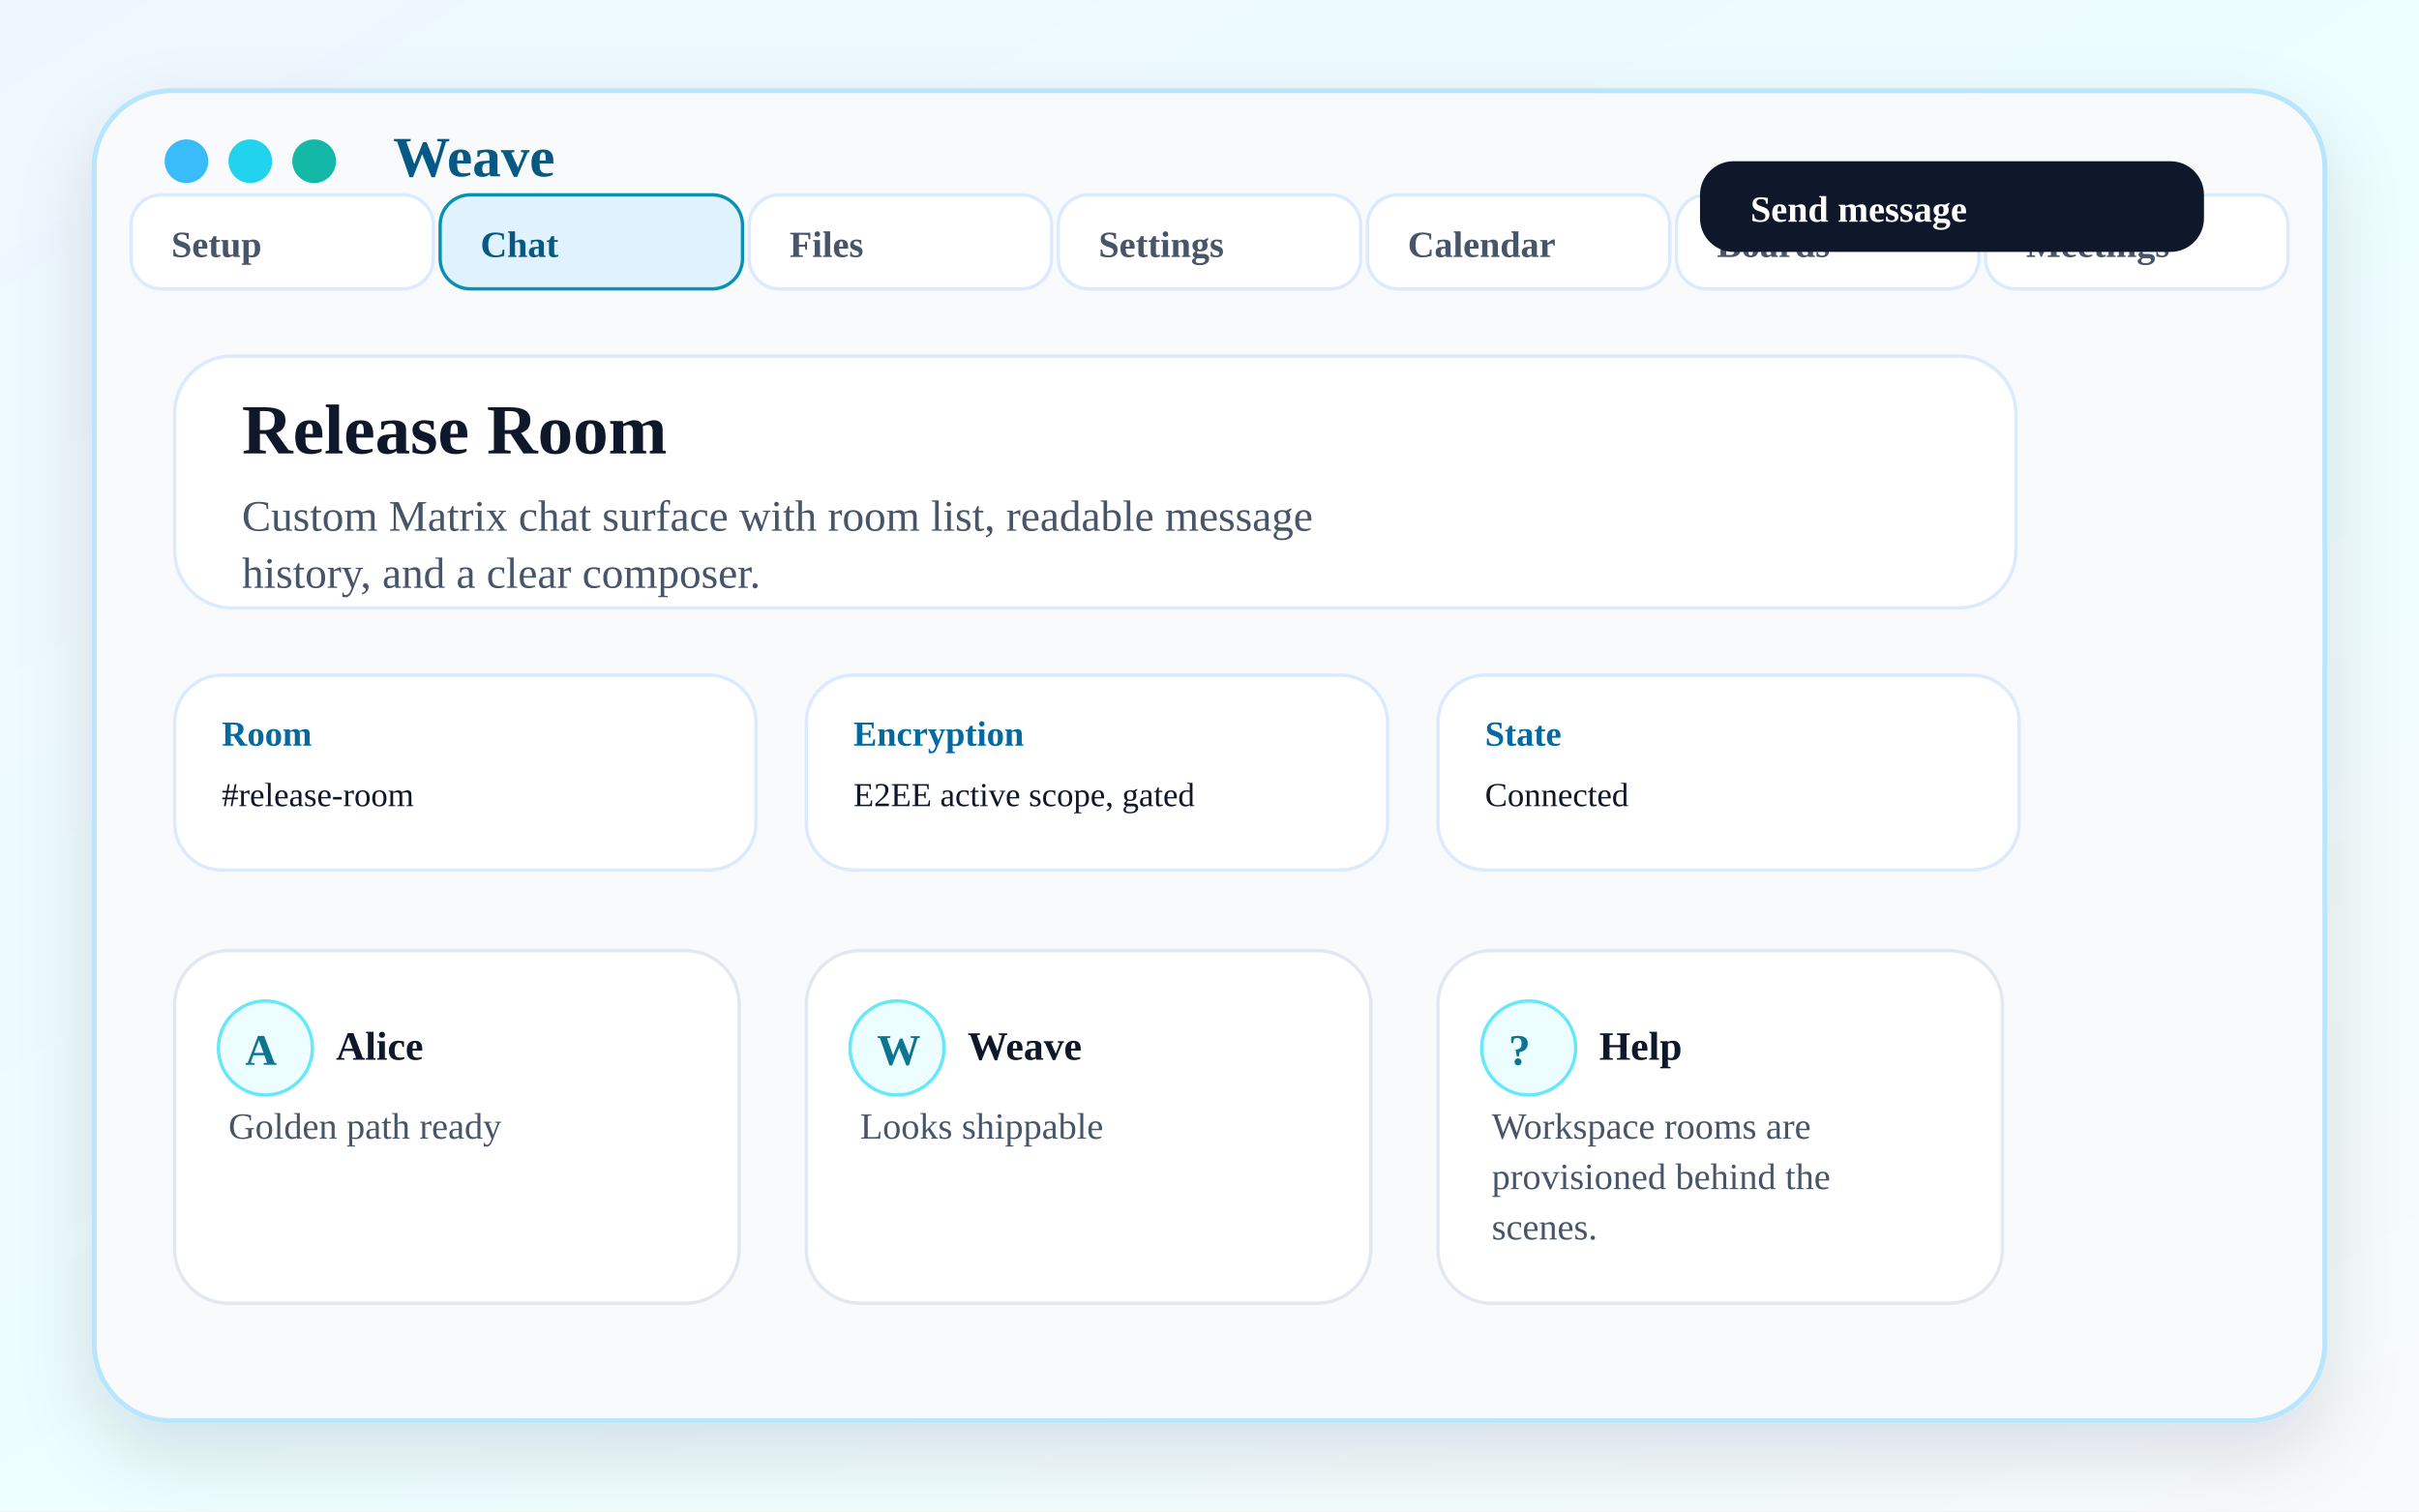
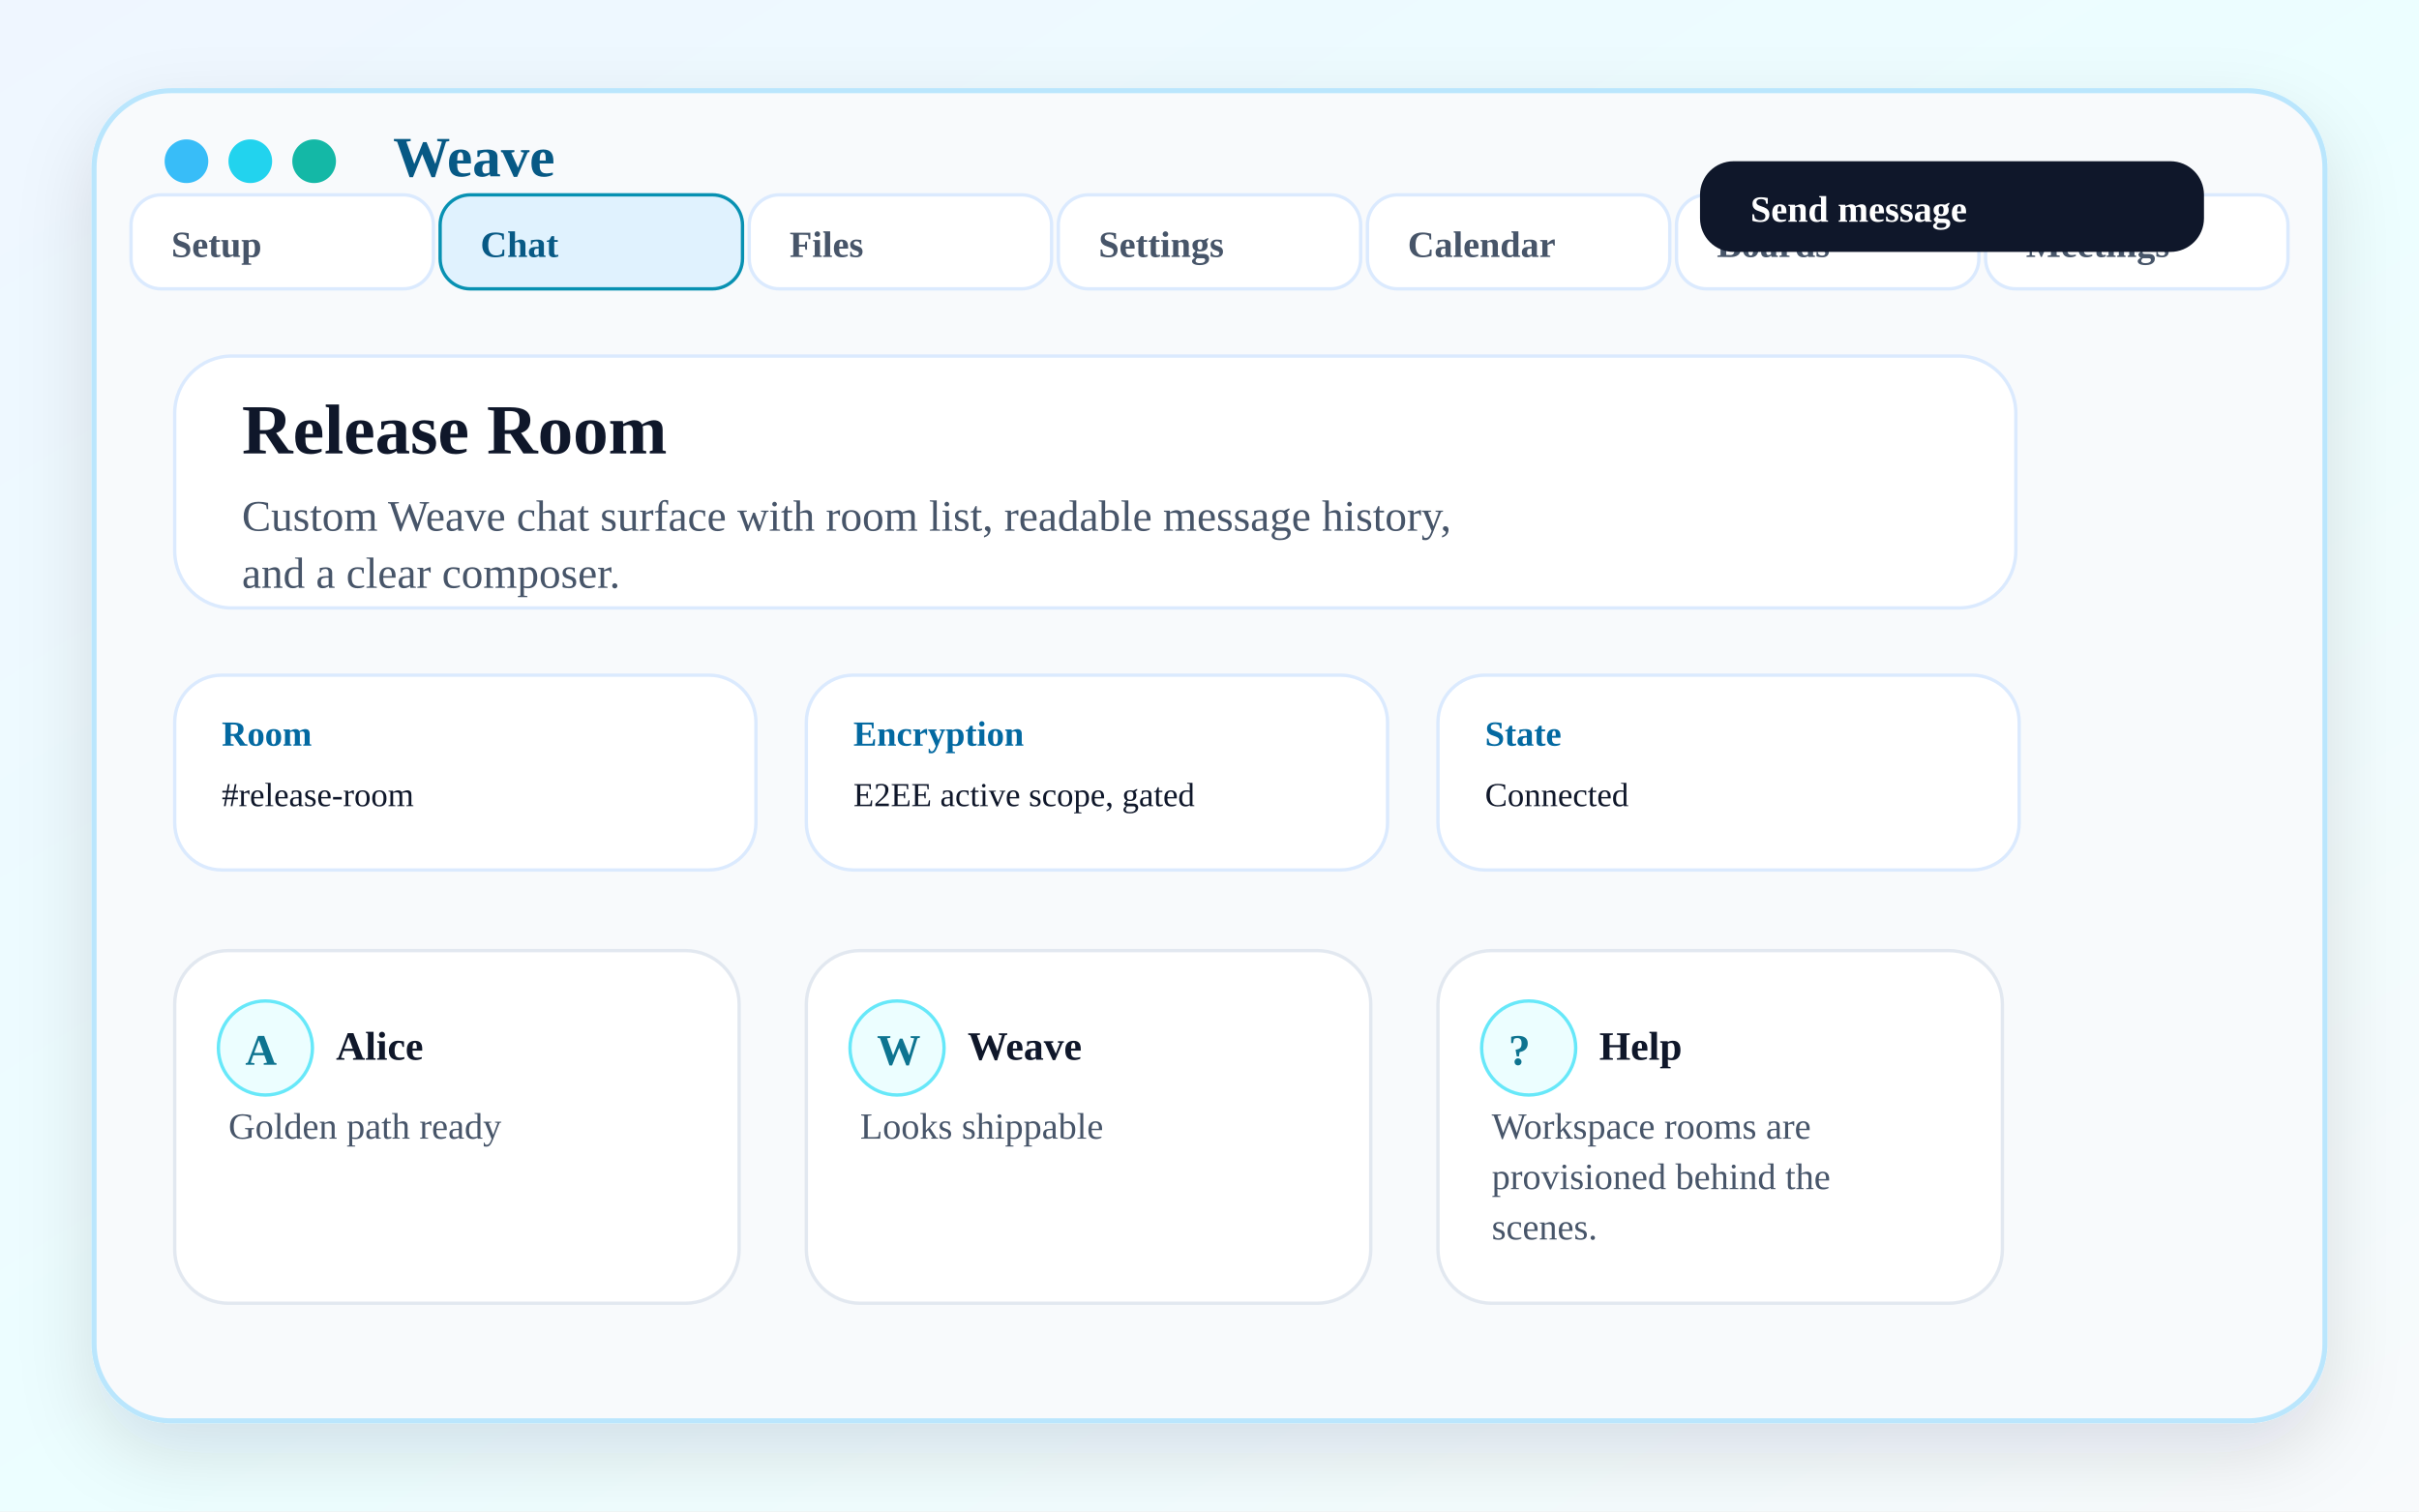
<svg xmlns="http://www.w3.org/2000/svg" width="1440" height="900" viewBox="0 0 1440 900" role="img" aria-labelledby="title desc">
  <defs>
    <linearGradient id="bg" x1="0" y1="0" x2="1" y2="1">
      <stop offset="0" stop-color="#eff6ff" />
      <stop offset="0.52" stop-color="#ecfeff" />
      <stop offset="1" stop-color="#f8fafc" />
    </linearGradient>
    <filter id="shadow" x="-10%" y="-10%" width="120%" height="130%">
      <feDropShadow dx="0" dy="18" stdDeviation="22" flood-color="#0f172a" flood-opacity="0.12" />
    </filter>
  </defs>
  <rect width="1440" height="900" fill="url(#bg)" />
  <rect x="56" y="54" width="1328" height="792" rx="46" fill="#f8fafc" stroke="#bae6fd" stroke-width="3" filter="url(#shadow)" />
  <circle cx="111" cy="96" r="13" fill="#38bdf8" />
  <circle cx="149" cy="96" r="13" fill="#22d3ee" />
  <circle cx="187" cy="96" r="13" fill="#14b8a6" />
  <text x="234" y="105" font-size="34" font-weight="900" fill="#075985">Weave</text>
  <rect x="78" y="116" width="180" height="56" rx="18" fill="#ffffff" stroke="#dbeafe" stroke-width="2" />
  <text x="102" y="153" font-size="22" font-weight="700" fill="#475569">Setup</text>
  <rect x="262" y="116" width="180" height="56" rx="18" fill="#e0f2fe" stroke="#0891b2" stroke-width="2" />
  <text x="286" y="153" font-size="22" font-weight="700" fill="#075985">Chat</text>
  <rect x="446" y="116" width="180" height="56" rx="18" fill="#ffffff" stroke="#dbeafe" stroke-width="2" />
  <text x="470" y="153" font-size="22" font-weight="700" fill="#475569">Files</text>
  <rect x="630" y="116" width="180" height="56" rx="18" fill="#ffffff" stroke="#dbeafe" stroke-width="2" />
  <text x="654" y="153" font-size="22" font-weight="700" fill="#475569">Settings</text>
  <rect x="814" y="116" width="180" height="56" rx="18" fill="#ffffff" stroke="#dbeafe" stroke-width="2" />
  <text x="838" y="153" font-size="22" font-weight="700" fill="#475569">Calendar</text>
  <rect x="998" y="116" width="180" height="56" rx="18" fill="#ffffff" stroke="#dbeafe" stroke-width="2" />
  <text x="1022" y="153" font-size="22" font-weight="700" fill="#475569">Boards</text>
  <rect x="1182" y="116" width="180" height="56" rx="18" fill="#ffffff" stroke="#dbeafe" stroke-width="2" />
  <text x="1206" y="153" font-size="22" font-weight="700" fill="#475569">Meetings</text>
  <rect x="104" y="212" width="1096" height="150" rx="34" fill="#ffffff" stroke="#dbeafe" stroke-width="2" />
  <text x="144" y="270" font-size="42" font-weight="900" fill="#0f172a">Release Room</text>
-   <text x="144" y="316" font-size="26" font-weight="400" fill="#475569">Custom Matrix chat surface with room list, readable message</text>
-   <text x="144" y="350" font-size="26" font-weight="400" fill="#475569">history, and a clear composer.</text>
+   <text x="144" y="316" font-size="26" font-weight="400" fill="#475569">Custom Weave chat surface with room list, readable message history,</text>
+   <text x="144" y="350" font-size="26" font-weight="400" fill="#475569">and a clear composer.</text>
  <rect x="104" y="402" width="346" height="116" rx="28" fill="#ffffff" stroke="#dbeafe" stroke-width="2" />
  <text x="132" y="444" font-size="21" font-weight="700" fill="#0369a1">Room</text>
  <text x="132" y="480" font-size="20" font-weight="400" fill="#0f172a">#release-room</text>
  <rect x="480" y="402" width="346" height="116" rx="28" fill="#ffffff" stroke="#dbeafe" stroke-width="2" />
  <text x="508" y="444" font-size="21" font-weight="700" fill="#0369a1">Encryption</text>
  <text x="508" y="480" font-size="20" font-weight="400" fill="#0f172a">E2EE active scope, gated</text>
  <rect x="856" y="402" width="346" height="116" rx="28" fill="#ffffff" stroke="#dbeafe" stroke-width="2" />
  <text x="884" y="444" font-size="21" font-weight="700" fill="#0369a1">State</text>
  <text x="884" y="480" font-size="20" font-weight="400" fill="#0f172a">Connected</text>
  <rect x="104" y="566" width="336" height="210" rx="32" fill="#ffffff" stroke="#e2e8f0" stroke-width="2" />
  <circle cx="158" cy="624" r="28" fill="#ecfeff" stroke="#67e8f9" stroke-width="2" />
  <text x="146" y="634" font-size="26" font-weight="800" fill="#0e7490">A</text>
  <text x="200" y="631" font-size="24" font-weight="800" fill="#0f172a">Alice</text>
  <text x="136" y="678" font-size="22" font-weight="400" fill="#475569">Golden path ready</text>
  <rect x="480" y="566" width="336" height="210" rx="32" fill="#ffffff" stroke="#e2e8f0" stroke-width="2" />
  <circle cx="534" cy="624" r="28" fill="#ecfeff" stroke="#67e8f9" stroke-width="2" />
  <text x="522" y="634" font-size="26" font-weight="800" fill="#0e7490">W</text>
  <text x="576" y="631" font-size="24" font-weight="800" fill="#0f172a">Weave</text>
  <text x="512" y="678" font-size="22" font-weight="400" fill="#475569">Looks shippable</text>
  <rect x="856" y="566" width="336" height="210" rx="32" fill="#ffffff" stroke="#e2e8f0" stroke-width="2" />
  <circle cx="910" cy="624" r="28" fill="#ecfeff" stroke="#67e8f9" stroke-width="2" />
  <text x="898" y="634" font-size="26" font-weight="800" fill="#0e7490">?</text>
  <text x="952" y="631" font-size="24" font-weight="800" fill="#0f172a">Help</text>
  <text x="888" y="678" font-size="22" font-weight="400" fill="#475569">Workspace rooms are</text>
  <text x="888" y="708" font-size="22" font-weight="400" fill="#475569">provisioned behind the</text>
  <text x="888" y="738" font-size="22" font-weight="400" fill="#475569">scenes.</text>
  <rect x="1012" y="96" width="300" height="54" rx="20" fill="#0f172a" />
  <text x="1042" y="132" font-size="22" font-weight="800" fill="#ffffff">Send message</text>
</svg>
